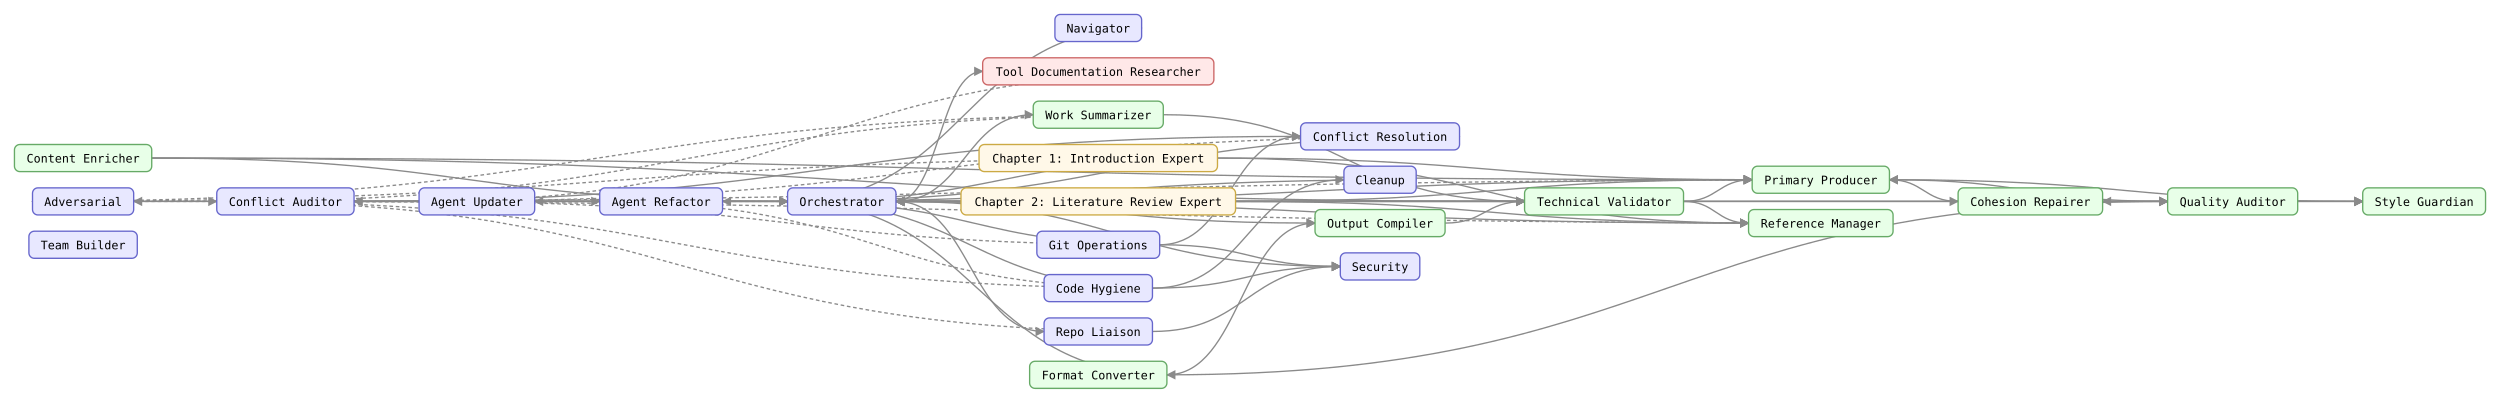
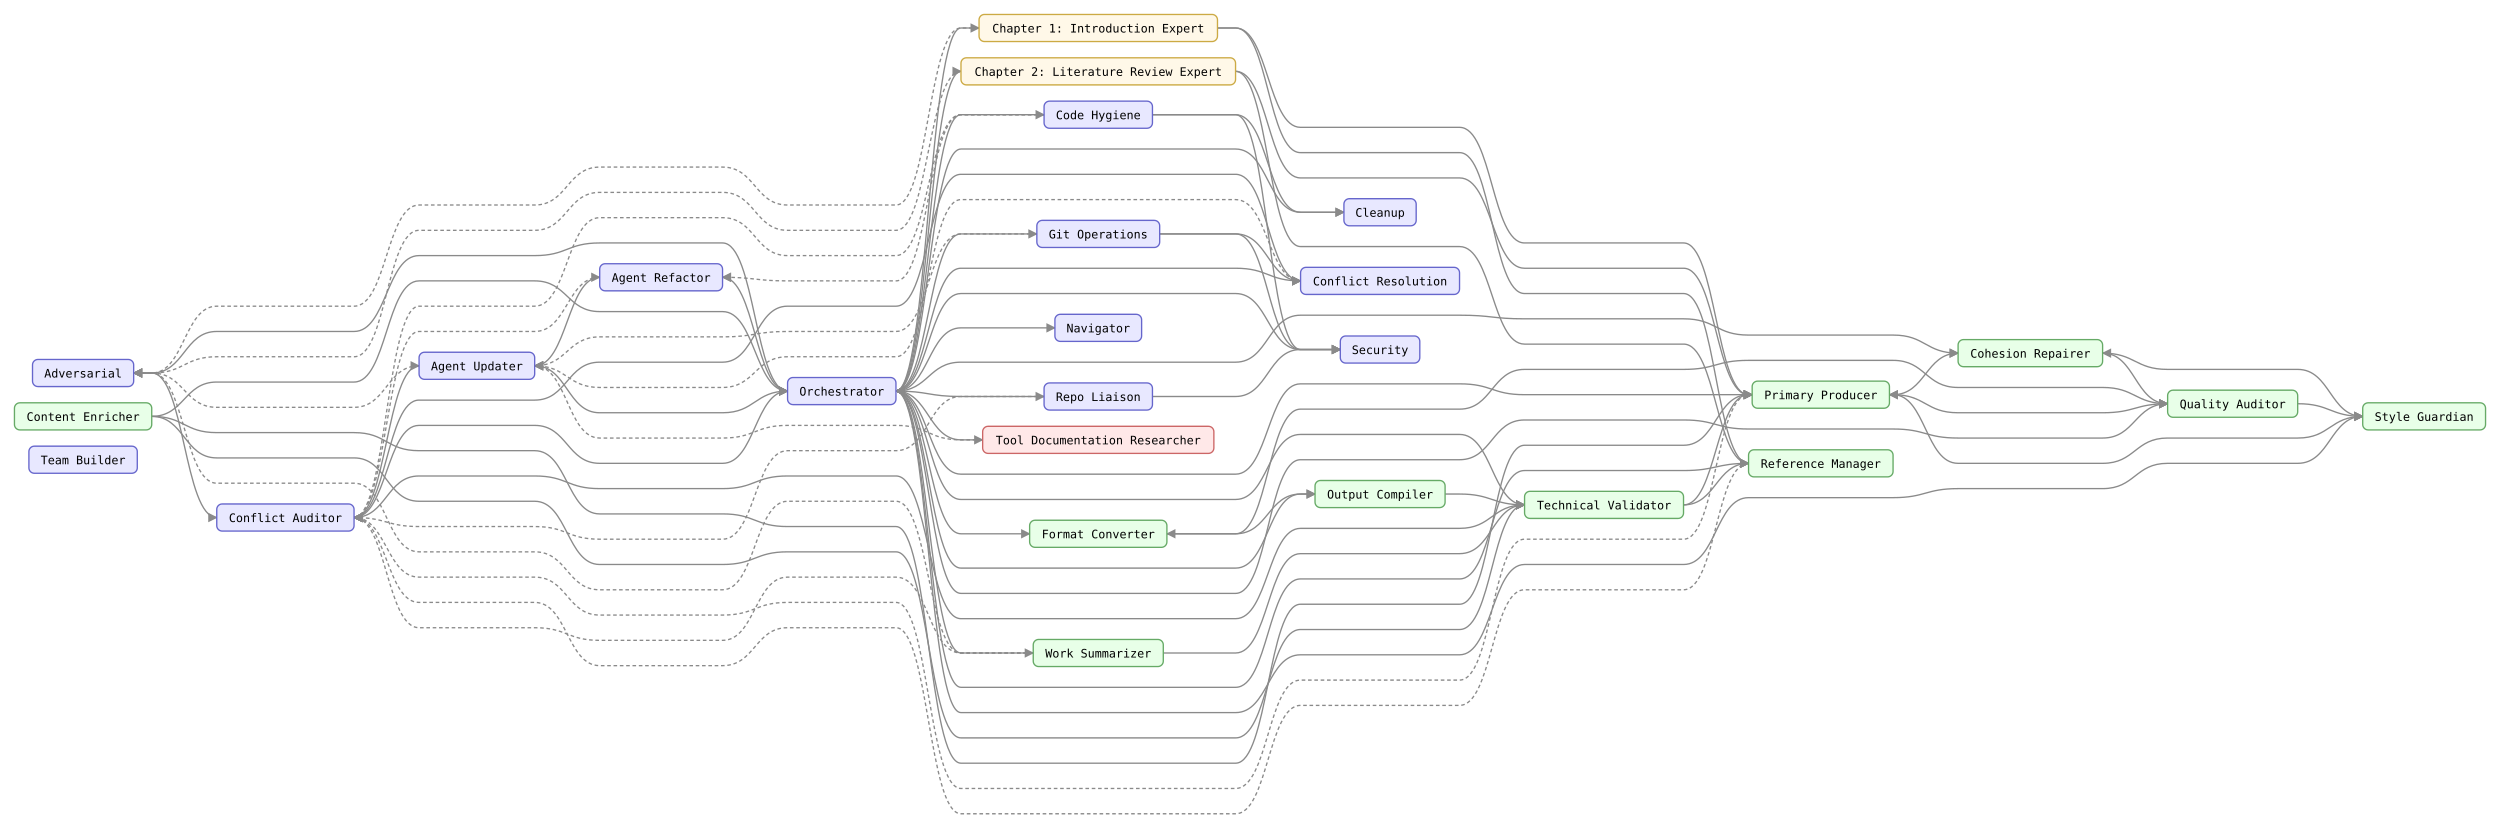
- <svg xmlns="http://www.w3.org/2000/svg" viewBox="0 0 2768 446" width="2768" height="446" font-family="monospace">
+ <svg xmlns="http://www.w3.org/2000/svg" viewBox="0 0 2768 922" width="2768" height="922" font-family="monospace">
  <defs>
    <marker id="arrow" viewBox="0 0 10 10" refX="9" refY="5" markerWidth="7" markerHeight="7" orient="auto-start-reverse">
      <polygon points="0,0 10,5 0,10" fill="#8a8a8a" />
    </marker>
  </defs>
-   <path d="M148,223 C194,223 194,223 240,223" fill="none" stroke="#8a8a8a" stroke-width="1.5" marker-end="url(#arrow)" />
-   <path d="M148,223 C510,223 510,223 872,223" fill="none" stroke="#8a8a8a" stroke-width="1.5" marker-start="url(#arrow)" marker-end="url(#arrow)" />
-   <path d="M800,223 C520,223 520,223 240,223" fill="none" stroke="#8a8a8a" stroke-width="1.5" stroke-dasharray="4,3" marker-end="url(#arrow)" />
-   <path d="M800,223 C836,223 836,223 872,223" fill="none" stroke="#8a8a8a" stroke-width="1.5" marker-start="url(#arrow)" marker-end="url(#arrow)" />
-   <path d="M592,223 C314,223 314,223 36,223" fill="none" stroke="#8a8a8a" stroke-width="1.5" stroke-dasharray="4,3" marker-end="url(#arrow)" />
-   <path d="M592,223 C628,223 628,223 664,223" fill="none" stroke="#8a8a8a" stroke-width="1.5" marker-end="url(#arrow)" />
-   <path d="M592,223 C416,223 416,223 240,223" fill="none" stroke="#8a8a8a" stroke-width="1.5" marker-start="url(#arrow)" marker-end="url(#arrow)" />
-   <path d="M592,223 C732,223 732,223 872,223" fill="none" stroke="#8a8a8a" stroke-width="1.5" marker-start="url(#arrow)" marker-end="url(#arrow)" />
-   <path d="M1348,175 C692,175 692,223 36,223" fill="none" stroke="#8a8a8a" stroke-width="1.5" stroke-dasharray="4,3" marker-end="url(#arrow)" />
-   <path d="M1348,175 C1110,175 1110,223 872,223" fill="none" stroke="#8a8a8a" stroke-width="1.5" marker-start="url(#arrow)" marker-end="url(#arrow)" />
-   <path d="M1348,175 C1644,175 1644,199 1940,199" fill="none" stroke="#8a8a8a" stroke-width="1.5" marker-end="url(#arrow)" />
-   <path d="M1348,175 C1642,175 1642,247 1936,247" fill="none" stroke="#8a8a8a" stroke-width="1.5" marker-end="url(#arrow)" />
-   <path d="M1368,223 C702,223 702,223 36,223" fill="none" stroke="#8a8a8a" stroke-width="1.5" stroke-dasharray="4,3" marker-end="url(#arrow)" />
-   <path d="M1368,223 C1120,223 1120,223 872,223" fill="none" stroke="#8a8a8a" stroke-width="1.5" marker-start="url(#arrow)" marker-end="url(#arrow)" />
-   <path d="M1368,223 C1654,223 1654,199 1940,199" fill="none" stroke="#8a8a8a" stroke-width="1.5" marker-end="url(#arrow)" />
-   <path d="M1368,223 C1652,223 1652,247 1936,247" fill="none" stroke="#8a8a8a" stroke-width="1.5" marker-end="url(#arrow)" />
-   <path d="M1568,199 C1220,199 1220,223 872,223" fill="none" stroke="#8a8a8a" stroke-width="1.5" marker-start="url(#arrow)" marker-end="url(#arrow)" />
-   <path d="M1276,319 C970,319 970,223 664,223" fill="none" stroke="#8a8a8a" stroke-width="1.5" stroke-dasharray="4,3" marker-end="url(#arrow)" />
-   <path d="M1276,319 C1382,319 1382,199 1488,199" fill="none" stroke="#8a8a8a" stroke-width="1.5" marker-end="url(#arrow)" />
-   <path d="M1276,319 C758,319 758,223 240,223" fill="none" stroke="#8a8a8a" stroke-width="1.5" stroke-dasharray="4,3" marker-end="url(#arrow)" />
-   <path d="M1276,319 C1074,319 1074,223 872,223" fill="none" stroke="#8a8a8a" stroke-width="1.5" marker-start="url(#arrow)" marker-end="url(#arrow)" />
-   <path d="M1276,319 C1380,319 1380,295 1484,295" fill="none" stroke="#8a8a8a" stroke-width="1.5" marker-end="url(#arrow)" />
-   <path d="M2328,223 C1600,223 1600,223 872,223" fill="none" stroke="#8a8a8a" stroke-width="1.5" marker-start="url(#arrow)" marker-end="url(#arrow)" />
-   <path d="M2328,223 C2364,223 2364,223 2400,223" fill="none" stroke="#8a8a8a" stroke-width="1.5" marker-start="url(#arrow)" marker-end="url(#arrow)" />
-   <path d="M2328,223 C2472,223 2472,223 2616,223" fill="none" stroke="#8a8a8a" stroke-width="1.5" marker-end="url(#arrow)" />
-   <path d="M392,223 C916,223 916,151 1440,151" fill="none" stroke="#8a8a8a" stroke-width="1.5" marker-end="url(#arrow)" />
-   <path d="M392,223 C632,223 632,223 872,223" fill="none" stroke="#8a8a8a" stroke-width="1.5" marker-start="url(#arrow)" marker-end="url(#arrow)" />
-   <path d="M392,223 C1040,223 1040,223 1688,223" fill="none" stroke="#8a8a8a" stroke-width="1.5" marker-start="url(#arrow)" marker-end="url(#arrow)" />
-   <path d="M1616,151 C1040,151 1040,223 464,223" fill="none" stroke="#8a8a8a" stroke-width="1.5" stroke-dasharray="4,3" marker-end="url(#arrow)" />
-   <path d="M1616,151 C1244,151 1244,223 872,223" fill="none" stroke="#8a8a8a" stroke-width="1.5" marker-start="url(#arrow)" marker-end="url(#arrow)" />
-   <path d="M168,175 C520,175 520,223 872,223" fill="none" stroke="#8a8a8a" stroke-width="1.5" marker-end="url(#arrow)" />
-   <path d="M168,175 C1054,175 1054,199 1940,199" fill="none" stroke="#8a8a8a" stroke-width="1.5" marker-end="url(#arrow)" />
-   <path d="M168,175 C928,175 928,223 1688,223" fill="none" stroke="#8a8a8a" stroke-width="1.5" marker-end="url(#arrow)" />
-   <path d="M1292,415 C1082,415 1082,223 872,223" fill="none" stroke="#8a8a8a" stroke-width="1.5" marker-start="url(#arrow)" marker-end="url(#arrow)" />
-   <path d="M1292,415 C1374,415 1374,247 1456,247" fill="none" stroke="#8a8a8a" stroke-width="1.5" marker-start="url(#arrow)" marker-end="url(#arrow)" />
-   <path d="M1292,415 C1846,415 1846,223 2400,223" fill="none" stroke="#8a8a8a" stroke-width="1.5" marker-end="url(#arrow)" />
-   <path d="M1284,271 C874,271 874,223 464,223" fill="none" stroke="#8a8a8a" stroke-width="1.5" stroke-dasharray="4,3" marker-end="url(#arrow)" />
-   <path d="M1284,271 C1362,271 1362,151 1440,151" fill="none" stroke="#8a8a8a" stroke-width="1.5" marker-end="url(#arrow)" />
-   <path d="M1284,271 C1078,271 1078,223 872,223" fill="none" stroke="#8a8a8a" stroke-width="1.5" marker-start="url(#arrow)" marker-end="url(#arrow)" />
-   <path d="M1284,271 C1384,271 1384,295 1484,295" fill="none" stroke="#8a8a8a" stroke-width="1.5" marker-end="url(#arrow)" />
-   <path d="M1264,31 C1068,31 1068,223 872,223" fill="none" stroke="#8a8a8a" stroke-width="1.5" marker-start="url(#arrow)" marker-end="url(#arrow)" />
-   <path d="M992,223 C1224,223 1224,247 1456,247" fill="none" stroke="#8a8a8a" stroke-width="1.5" marker-start="url(#arrow)" marker-end="url(#arrow)" />
-   <path d="M992,223 C1466,223 1466,199 1940,199" fill="none" stroke="#8a8a8a" stroke-width="1.5" marker-start="url(#arrow)" marker-end="url(#arrow)" />
-   <path d="M992,223 C1696,223 1696,223 2400,223" fill="none" stroke="#8a8a8a" stroke-width="1.5" marker-start="url(#arrow)" marker-end="url(#arrow)" />
-   <path d="M992,223 C1464,223 1464,247 1936,247" fill="none" stroke="#8a8a8a" stroke-width="1.5" marker-start="url(#arrow)" marker-end="url(#arrow)" />
-   <path d="M992,223 C1074,223 1074,367 1156,367" fill="none" stroke="#8a8a8a" stroke-width="1.5" marker-start="url(#arrow)" marker-end="url(#arrow)" />
-   <path d="M992,223 C1238,223 1238,295 1484,295" fill="none" stroke="#8a8a8a" stroke-width="1.5" marker-start="url(#arrow)" marker-end="url(#arrow)" />
-   <path d="M992,223 C1804,223 1804,223 2616,223" fill="none" stroke="#8a8a8a" stroke-width="1.5" marker-start="url(#arrow)" marker-end="url(#arrow)" />
-   <path d="M992,223 C1340,223 1340,223 1688,223" fill="none" stroke="#8a8a8a" stroke-width="1.5" marker-start="url(#arrow)" marker-end="url(#arrow)" />
-   <path d="M992,223 C1040,223 1040,79 1088,79" fill="none" stroke="#8a8a8a" stroke-width="1.5" marker-start="url(#arrow)" marker-end="url(#arrow)" />
-   <path d="M992,223 C1068,223 1068,127 1144,127" fill="none" stroke="#8a8a8a" stroke-width="1.5" marker-start="url(#arrow)" marker-end="url(#arrow)" />
-   <path d="M1600,247 C1644,247 1644,223 1688,223" fill="none" stroke="#8a8a8a" stroke-width="1.5" marker-end="url(#arrow)" />
-   <path d="M2092,199 C2130,199 2130,223 2168,223" fill="none" stroke="#8a8a8a" stroke-width="1.5" marker-end="url(#arrow)" />
-   <path d="M2092,199 C1166,199 1166,223 240,223" fill="none" stroke="#8a8a8a" stroke-width="1.5" stroke-dasharray="4,3" marker-end="url(#arrow)" />
-   <path d="M2092,199 C2246,199 2246,223 2400,223" fill="none" stroke="#8a8a8a" stroke-width="1.5" marker-start="url(#arrow)" marker-end="url(#arrow)" />
-   <path d="M2092,199 C2354,199 2354,223 2616,223" fill="none" stroke="#8a8a8a" stroke-width="1.5" marker-start="url(#arrow)" marker-end="url(#arrow)" />
-   <path d="M2544,223 C2580,223 2580,223 2616,223" fill="none" stroke="#8a8a8a" stroke-width="1.5" marker-end="url(#arrow)" />
-   <path d="M2096,247 C1168,247 1168,223 240,223" fill="none" stroke="#8a8a8a" stroke-width="1.5" stroke-dasharray="4,3" marker-end="url(#arrow)" />
-   <path d="M1276,367 C758,367 758,223 240,223" fill="none" stroke="#8a8a8a" stroke-width="1.5" stroke-dasharray="4,3" marker-end="url(#arrow)" />
-   <path d="M1276,367 C1380,367 1380,295 1484,295" fill="none" stroke="#8a8a8a" stroke-width="1.5" marker-end="url(#arrow)" />
-   <path d="M1864,223 C1902,223 1902,199 1940,199" fill="none" stroke="#8a8a8a" stroke-width="1.5" marker-end="url(#arrow)" />
-   <path d="M1864,223 C1900,223 1900,247 1936,247" fill="none" stroke="#8a8a8a" stroke-width="1.5" marker-end="url(#arrow)" />
-   <path d="M1344,79 C904,79 904,223 464,223" fill="none" stroke="#8a8a8a" stroke-width="1.5" stroke-dasharray="4,3" marker-end="url(#arrow)" />
-   <path d="M1288,127 C662,127 662,223 36,223" fill="none" stroke="#8a8a8a" stroke-width="1.5" stroke-dasharray="4,3" marker-end="url(#arrow)" />
-   <path d="M1288,127 C764,127 764,223 240,223" fill="none" stroke="#8a8a8a" stroke-width="1.5" stroke-dasharray="4,3" marker-end="url(#arrow)" />
-   <path d="M1288,127 C1488,127 1488,223 1688,223" fill="none" stroke="#8a8a8a" stroke-width="1.5" marker-end="url(#arrow)" />
-   <rect x="36" y="208" width="112" height="30" rx="6" fill="#e8e8ff" stroke="#6666cc" stroke-width="1.5" />
-   <text x="92" y="228" font-size="13" text-anchor="middle" fill="#000000">Adversarial</text>
-   <rect x="664" y="208" width="136" height="30" rx="6" fill="#e8e8ff" stroke="#6666cc" stroke-width="1.5" />
-   <text x="732" y="228" font-size="13" text-anchor="middle" fill="#000000">Agent Refactor</text>
-   <rect x="464" y="208" width="128" height="30" rx="6" fill="#e8e8ff" stroke="#6666cc" stroke-width="1.5" />
-   <text x="528" y="228" font-size="13" text-anchor="middle" fill="#000000">Agent Updater</text>
-   <rect x="1084" y="160" width="264" height="30" rx="6" fill="#fff8e8" stroke="#ccaa44" stroke-width="1.5" />
-   <text x="1216" y="180" font-size="13" text-anchor="middle" fill="#000000">Chapter 1: Introduction Expert</text>
-   <rect x="1064" y="208" width="304" height="30" rx="6" fill="#fff8e8" stroke="#ccaa44" stroke-width="1.5" />
-   <text x="1216" y="228" font-size="13" text-anchor="middle" fill="#000000">Chapter 2: Literature Review Expert</text>
-   <rect x="1488" y="184" width="80" height="30" rx="6" fill="#e8e8ff" stroke="#6666cc" stroke-width="1.5" />
-   <text x="1528" y="204" font-size="13" text-anchor="middle" fill="#000000">Cleanup</text>
-   <rect x="1156" y="304" width="120" height="30" rx="6" fill="#e8e8ff" stroke="#6666cc" stroke-width="1.5" />
-   <text x="1216" y="324" font-size="13" text-anchor="middle" fill="#000000">Code Hygiene</text>
-   <rect x="2168" y="208" width="160" height="30" rx="6" fill="#e8ffe8" stroke="#66aa66" stroke-width="1.5" />
-   <text x="2248" y="228" font-size="13" text-anchor="middle" fill="#000000">Cohesion Repairer</text>
-   <rect x="240" y="208" width="152" height="30" rx="6" fill="#e8e8ff" stroke="#6666cc" stroke-width="1.5" />
-   <text x="316" y="228" font-size="13" text-anchor="middle" fill="#000000">Conflict Auditor</text>
-   <rect x="1440" y="136" width="176" height="30" rx="6" fill="#e8e8ff" stroke="#6666cc" stroke-width="1.5" />
-   <text x="1528" y="156" font-size="13" text-anchor="middle" fill="#000000">Conflict Resolution</text>
-   <rect x="16" y="160" width="152" height="30" rx="6" fill="#e8ffe8" stroke="#66aa66" stroke-width="1.5" />
-   <text x="92" y="180" font-size="13" text-anchor="middle" fill="#000000">Content Enricher</text>
-   <rect x="1140" y="400" width="152" height="30" rx="6" fill="#e8ffe8" stroke="#66aa66" stroke-width="1.5" />
-   <text x="1216" y="420" font-size="13" text-anchor="middle" fill="#000000">Format Converter</text>
-   <rect x="1148" y="256" width="136" height="30" rx="6" fill="#e8e8ff" stroke="#6666cc" stroke-width="1.5" />
-   <text x="1216" y="276" font-size="13" text-anchor="middle" fill="#000000">Git Operations</text>
-   <rect x="1168" y="16" width="96" height="30" rx="6" fill="#e8e8ff" stroke="#6666cc" stroke-width="1.5" />
-   <text x="1216" y="36" font-size="13" text-anchor="middle" fill="#000000">Navigator</text>
-   <rect x="872" y="208" width="120" height="30" rx="6" fill="#e8e8ff" stroke="#6666cc" stroke-width="1.5" />
-   <text x="932" y="228" font-size="13" text-anchor="middle" fill="#000000">Orchestrator</text>
-   <rect x="1456" y="232" width="144" height="30" rx="6" fill="#e8ffe8" stroke="#66aa66" stroke-width="1.5" />
-   <text x="1528" y="252" font-size="13" text-anchor="middle" fill="#000000">Output Compiler</text>
-   <rect x="1940" y="184" width="152" height="30" rx="6" fill="#e8ffe8" stroke="#66aa66" stroke-width="1.5" />
-   <text x="2016" y="204" font-size="13" text-anchor="middle" fill="#000000">Primary Producer</text>
-   <rect x="2400" y="208" width="144" height="30" rx="6" fill="#e8ffe8" stroke="#66aa66" stroke-width="1.5" />
-   <text x="2472" y="228" font-size="13" text-anchor="middle" fill="#000000">Quality Auditor</text>
-   <rect x="1936" y="232" width="160" height="30" rx="6" fill="#e8ffe8" stroke="#66aa66" stroke-width="1.5" />
-   <text x="2016" y="252" font-size="13" text-anchor="middle" fill="#000000">Reference Manager</text>
-   <rect x="1156" y="352" width="120" height="30" rx="6" fill="#e8e8ff" stroke="#6666cc" stroke-width="1.5" />
-   <text x="1216" y="372" font-size="13" text-anchor="middle" fill="#000000">Repo Liaison</text>
-   <rect x="1484" y="280" width="88" height="30" rx="6" fill="#e8e8ff" stroke="#6666cc" stroke-width="1.5" />
-   <text x="1528" y="300" font-size="13" text-anchor="middle" fill="#000000">Security</text>
-   <rect x="2616" y="208" width="136" height="30" rx="6" fill="#e8ffe8" stroke="#66aa66" stroke-width="1.5" />
-   <text x="2684" y="228" font-size="13" text-anchor="middle" fill="#000000">Style Guardian</text>
-   <rect x="32" y="256" width="120" height="30" rx="6" fill="#e8e8ff" stroke="#6666cc" stroke-width="1.5" />
-   <text x="92" y="276" font-size="13" text-anchor="middle" fill="#000000">Team Builder</text>
-   <rect x="1688" y="208" width="176" height="30" rx="6" fill="#e8ffe8" stroke="#66aa66" stroke-width="1.5" />
-   <text x="1776" y="228" font-size="13" text-anchor="middle" fill="#000000">Technical Validator</text>
-   <rect x="1088" y="64" width="256" height="30" rx="6" fill="#ffe8e8" stroke="#cc6666" stroke-width="1.5" />
-   <text x="1216" y="84" font-size="13" text-anchor="middle" fill="#000000">Tool Documentation Researcher</text>
-   <rect x="1144" y="112" width="144" height="30" rx="6" fill="#e8ffe8" stroke="#66aa66" stroke-width="1.5" />
-   <text x="1216" y="132" font-size="13" text-anchor="middle" fill="#000000">Work Summarizer</text>
+   <path d="M148,413 L168,413 C204,413 204,573 240,573" fill="none" stroke="#8a8a8a" stroke-width="1.5" marker-end="url(#arrow)" />
+   <path d="M148,413 L168,413 C204,413 204,367 240,367 L392,367 C428,367 428,283 464,283 L592,283 C628,283 628,269 664,269 L800,269 C836,269 836,433 872,433" fill="none" stroke="#8a8a8a" stroke-width="1.5" marker-start="url(#arrow)" marker-end="url(#arrow)" />
+   <path d="M664,307 C628,307 628,367 592,367 L464,367 C428,367 428,573 392,573" fill="none" stroke="#8a8a8a" stroke-width="1.5" stroke-dasharray="4,3" marker-end="url(#arrow)" />
+   <path d="M800,307 C836,307 836,433 872,433" fill="none" stroke="#8a8a8a" stroke-width="1.5" marker-start="url(#arrow)" marker-end="url(#arrow)" />
+   <path d="M464,405 C428,405 428,451 392,451 L240,451 C204,451 204,413 168,413 L148,413" fill="none" stroke="#8a8a8a" stroke-width="1.5" stroke-dasharray="4,3" marker-end="url(#arrow)" />
+   <path d="M592,405 C628,405 628,307 664,307" fill="none" stroke="#8a8a8a" stroke-width="1.5" marker-end="url(#arrow)" />
+   <path d="M464,405 C428,405 428,573 392,573" fill="none" stroke="#8a8a8a" stroke-width="1.5" marker-start="url(#arrow)" marker-end="url(#arrow)" />
+   <path d="M592,405 C628,405 628,457 664,457 L800,457 C836,457 836,433 872,433" fill="none" stroke="#8a8a8a" stroke-width="1.5" marker-start="url(#arrow)" marker-end="url(#arrow)" />
+   <path d="M1084,31 L1064,31 C1028,31 1028,227 992,227 L872,227 C836,227 836,185 800,185 L664,185 C628,185 628,227 592,227 L464,227 C428,227 428,339 392,339 L240,339 C204,339 204,413 168,413 L148,413" fill="none" stroke="#8a8a8a" stroke-width="1.5" stroke-dasharray="4,3" marker-end="url(#arrow)" />
+   <path d="M1084,31 L1064,31 C1028,31 1028,433 992,433" fill="none" stroke="#8a8a8a" stroke-width="1.5" marker-start="url(#arrow)" marker-end="url(#arrow)" />
+   <path d="M1348,31 L1368,31 C1404,31 1404,141 1440,141 L1616,141 C1652,141 1652,269 1688,269 L1864,269 C1900,269 1900,437 1936,437 L1940,437" fill="none" stroke="#8a8a8a" stroke-width="1.5" marker-end="url(#arrow)" />
+   <path d="M1348,31 L1368,31 C1404,31 1404,169 1440,169 L1616,169 C1652,169 1652,325 1688,325 L1864,325 C1900,325 1900,513 1936,513" fill="none" stroke="#8a8a8a" stroke-width="1.5" marker-end="url(#arrow)" />
+   <path d="M1064,79 C1028,79 1028,255 992,255 L872,255 C836,255 836,213 800,213 L664,213 C628,213 628,255 592,255 L464,255 C428,255 428,395 392,395 L240,395 C204,395 204,413 168,413 L148,413" fill="none" stroke="#8a8a8a" stroke-width="1.5" stroke-dasharray="4,3" marker-end="url(#arrow)" />
+   <path d="M1064,79 C1028,79 1028,433 992,433" fill="none" stroke="#8a8a8a" stroke-width="1.5" marker-start="url(#arrow)" marker-end="url(#arrow)" />
+   <path d="M1368,79 C1404,79 1404,197 1440,197 L1616,197 C1652,197 1652,297 1688,297 L1864,297 C1900,297 1900,437 1936,437 L1940,437" fill="none" stroke="#8a8a8a" stroke-width="1.5" marker-end="url(#arrow)" />
+   <path d="M1368,79 C1404,79 1404,273 1440,273 L1616,273 C1652,273 1652,381 1688,381 L1864,381 C1900,381 1900,513 1936,513" fill="none" stroke="#8a8a8a" stroke-width="1.5" marker-end="url(#arrow)" />
+   <path d="M1488,235 L1440,235 C1404,235 1404,165 1368,165 L1064,165 C1028,165 1028,433 992,433" fill="none" stroke="#8a8a8a" stroke-width="1.5" marker-start="url(#arrow)" marker-end="url(#arrow)" />
+   <path d="M1156,127 L1064,127 C1028,127 1028,311 992,311 L872,311 C836,311 836,307 800,307" fill="none" stroke="#8a8a8a" stroke-width="1.5" stroke-dasharray="4,3" marker-end="url(#arrow)" />
+   <path d="M1276,127 L1368,127 C1404,127 1404,235 1440,235 L1488,235" fill="none" stroke="#8a8a8a" stroke-width="1.5" marker-end="url(#arrow)" />
+   <path d="M1156,127 L1064,127 C1028,127 1028,283 992,283 L872,283 C836,283 836,241 800,241 L664,241 C628,241 628,339 592,339 L464,339 C428,339 428,573 392,573" fill="none" stroke="#8a8a8a" stroke-width="1.5" stroke-dasharray="4,3" marker-end="url(#arrow)" />
+   <path d="M1156,127 L1064,127 C1028,127 1028,433 992,433" fill="none" stroke="#8a8a8a" stroke-width="1.5" marker-start="url(#arrow)" marker-end="url(#arrow)" />
+   <path d="M1276,127 L1368,127 C1404,127 1404,387 1440,387 L1484,387" fill="none" stroke="#8a8a8a" stroke-width="1.5" marker-end="url(#arrow)" />
+   <path d="M2168,391 C2132,391 2132,371 2096,371 L1936,371 C1900,371 1900,353 1864,353 L1688,353 C1652,353 1652,349 1616,349 L1440,349 C1404,349 1404,401 1368,401 L1064,401 C1028,401 1028,433 992,433" fill="none" stroke="#8a8a8a" stroke-width="1.5" marker-start="url(#arrow)" marker-end="url(#arrow)" />
+   <path d="M2328,391 C2364,391 2364,447 2400,447" fill="none" stroke="#8a8a8a" stroke-width="1.5" marker-start="url(#arrow)" marker-end="url(#arrow)" />
+   <path d="M2328,391 C2364,391 2364,409 2400,409 L2544,409 C2580,409 2580,461 2616,461" fill="none" stroke="#8a8a8a" stroke-width="1.5" marker-end="url(#arrow)" />
+   <path d="M392,573 C428,573 428,443 464,443 L592,443 C628,443 628,401 664,401 L800,401 C836,401 836,339 872,339 L992,339 C1028,339 1028,193 1064,193 L1368,193 C1404,193 1404,311 1440,311" fill="none" stroke="#8a8a8a" stroke-width="1.5" marker-end="url(#arrow)" />
+   <path d="M392,573 C428,573 428,471 464,471 L592,471 C628,471 628,513 664,513 L800,513 C836,513 836,433 872,433" fill="none" stroke="#8a8a8a" stroke-width="1.5" marker-start="url(#arrow)" marker-end="url(#arrow)" />
+   <path d="M392,573 C428,573 428,527 464,527 L592,527 C628,527 628,541 664,541 L800,541 C836,541 836,527 872,527 L992,527 C1028,527 1028,685 1064,685 L1368,685 C1404,685 1404,585 1440,585 L1616,585 C1652,585 1652,559 1688,559" fill="none" stroke="#8a8a8a" stroke-width="1.5" marker-start="url(#arrow)" marker-end="url(#arrow)" />
+   <path d="M1440,311 C1404,311 1404,221 1368,221 L1064,221 C1028,221 1028,395 992,395 L872,395 C836,395 836,429 800,429 L664,429 C628,429 628,405 592,405" fill="none" stroke="#8a8a8a" stroke-width="1.5" stroke-dasharray="4,3" marker-end="url(#arrow)" />
+   <path d="M1440,311 C1404,311 1404,297 1368,297 L1064,297 C1028,297 1028,433 992,433" fill="none" stroke="#8a8a8a" stroke-width="1.5" marker-start="url(#arrow)" marker-end="url(#arrow)" />
+   <path d="M168,461 C204,461 204,423 240,423 L392,423 C428,423 428,311 464,311 L592,311 C628,311 628,345 664,345 L800,345 C836,345 836,433 872,433" fill="none" stroke="#8a8a8a" stroke-width="1.5" marker-end="url(#arrow)" />
+   <path d="M168,461 C204,461 204,479 240,479 L392,479 C428,479 428,499 464,499 L592,499 C628,499 628,569 664,569 L800,569 C836,569 836,583 872,583 L992,583 C1028,583 1028,845 1064,845 L1368,845 C1404,845 1404,669 1440,669 L1616,669 C1652,669 1652,493 1688,493 L1864,493 C1900,493 1900,437 1936,437 L1940,437" fill="none" stroke="#8a8a8a" stroke-width="1.5" marker-end="url(#arrow)" />
+   <path d="M168,461 C204,461 204,507 240,507 L392,507 C428,507 428,555 464,555 L592,555 C628,555 628,625 664,625 L800,625 C836,625 836,611 872,611 L992,611 C1028,611 1028,817 1064,817 L1368,817 C1404,817 1404,697 1440,697 L1616,697 C1652,697 1652,559 1688,559" fill="none" stroke="#8a8a8a" stroke-width="1.5" marker-end="url(#arrow)" />
+   <path d="M1140,591 L1064,591 C1028,591 1028,433 992,433" fill="none" stroke="#8a8a8a" stroke-width="1.5" marker-start="url(#arrow)" marker-end="url(#arrow)" />
+   <path d="M1292,591 L1368,591 C1404,591 1404,547 1440,547 L1456,547" fill="none" stroke="#8a8a8a" stroke-width="1.5" marker-start="url(#arrow)" marker-end="url(#arrow)" />
+   <path d="M1292,591 L1368,591 C1404,591 1404,453 1440,453 L1616,453 C1652,453 1652,409 1688,409 L1864,409 C1900,409 1900,399 1936,399 L2096,399 C2132,399 2132,429 2168,429 L2328,429 C2364,429 2364,447 2400,447" fill="none" stroke="#8a8a8a" stroke-width="1.5" marker-end="url(#arrow)" />
+   <path d="M1148,259 L1064,259 C1028,259 1028,367 992,367 L872,367 C836,367 836,373 800,373 L664,373 C628,373 628,405 592,405" fill="none" stroke="#8a8a8a" stroke-width="1.5" stroke-dasharray="4,3" marker-end="url(#arrow)" />
+   <path d="M1284,259 L1368,259 C1404,259 1404,311 1440,311" fill="none" stroke="#8a8a8a" stroke-width="1.5" marker-end="url(#arrow)" />
+   <path d="M1148,259 L1064,259 C1028,259 1028,433 992,433" fill="none" stroke="#8a8a8a" stroke-width="1.5" marker-start="url(#arrow)" marker-end="url(#arrow)" />
+   <path d="M1284,259 L1368,259 C1404,259 1404,387 1440,387 L1484,387" fill="none" stroke="#8a8a8a" stroke-width="1.5" marker-end="url(#arrow)" />
+   <path d="M1168,363 L1064,363 C1028,363 1028,433 992,433" fill="none" stroke="#8a8a8a" stroke-width="1.5" marker-start="url(#arrow)" marker-end="url(#arrow)" />
+   <path d="M992,433 C1028,433 1028,629 1064,629 L1368,629 C1404,629 1404,547 1440,547 L1456,547" fill="none" stroke="#8a8a8a" stroke-width="1.5" marker-start="url(#arrow)" marker-end="url(#arrow)" />
+   <path d="M992,433 C1028,433 1028,525 1064,525 L1368,525 C1404,525 1404,425 1440,425 L1616,425 C1652,425 1652,437 1688,437 L1864,437 L1936,437 L1940,437" fill="none" stroke="#8a8a8a" stroke-width="1.5" marker-start="url(#arrow)" marker-end="url(#arrow)" />
+   <path d="M992,433 C1028,433 1028,657 1064,657 L1368,657 C1404,657 1404,509 1440,509 L1616,509 C1652,509 1652,465 1688,465 L1864,465 C1900,465 1900,475 1936,475 L2096,475 C2132,475 2132,485 2168,485 L2328,485 C2364,485 2364,447 2400,447" fill="none" stroke="#8a8a8a" stroke-width="1.5" marker-start="url(#arrow)" marker-end="url(#arrow)" />
+   <path d="M992,433 C1028,433 1028,761 1064,761 L1368,761 C1404,761 1404,641 1440,641 L1616,641 C1652,641 1652,521 1688,521 L1864,521 C1900,521 1900,513 1936,513" fill="none" stroke="#8a8a8a" stroke-width="1.5" marker-start="url(#arrow)" marker-end="url(#arrow)" />
+   <path d="M992,433 C1028,433 1028,439 1064,439 L1156,439" fill="none" stroke="#8a8a8a" stroke-width="1.5" marker-start="url(#arrow)" marker-end="url(#arrow)" />
+   <path d="M992,433 C1028,433 1028,325 1064,325 L1368,325 C1404,325 1404,387 1440,387 L1484,387" fill="none" stroke="#8a8a8a" stroke-width="1.5" marker-start="url(#arrow)" marker-end="url(#arrow)" />
+   <path d="M992,433 C1028,433 1028,789 1064,789 L1368,789 C1404,789 1404,725 1440,725 L1616,725 C1652,725 1652,625 1688,625 L1864,625 C1900,625 1900,551 1936,551 L2096,551 C2132,551 2132,541 2168,541 L2328,541 C2364,541 2364,513 2400,513 L2544,513 C2580,513 2580,461 2616,461" fill="none" stroke="#8a8a8a" stroke-width="1.5" marker-start="url(#arrow)" marker-end="url(#arrow)" />
+   <path d="M992,433 C1028,433 1028,553 1064,553 L1368,553 C1404,553 1404,481 1440,481 L1616,481 C1652,481 1652,559 1688,559" fill="none" stroke="#8a8a8a" stroke-width="1.5" marker-start="url(#arrow)" marker-end="url(#arrow)" />
+   <path d="M992,433 C1028,433 1028,487 1064,487 L1088,487" fill="none" stroke="#8a8a8a" stroke-width="1.5" marker-start="url(#arrow)" marker-end="url(#arrow)" />
+   <path d="M992,433 C1028,433 1028,723 1064,723 L1144,723" fill="none" stroke="#8a8a8a" stroke-width="1.5" marker-start="url(#arrow)" marker-end="url(#arrow)" />
+   <path d="M1600,547 L1616,547 C1652,547 1652,559 1688,559" fill="none" stroke="#8a8a8a" stroke-width="1.5" marker-end="url(#arrow)" />
+   <path d="M2092,437 L2096,437 C2132,437 2132,391 2168,391" fill="none" stroke="#8a8a8a" stroke-width="1.5" marker-end="url(#arrow)" />
+   <path d="M1940,437 L1936,437 C1900,437 1900,597 1864,597 L1688,597 C1652,597 1652,753 1616,753 L1440,753 C1404,753 1404,873 1368,873 L1064,873 C1028,873 1028,667 992,667 L872,667 C836,667 836,681 800,681 L664,681 C628,681 628,639 592,639 L464,639 C428,639 428,573 392,573" fill="none" stroke="#8a8a8a" stroke-width="1.5" stroke-dasharray="4,3" marker-end="url(#arrow)" />
+   <path d="M2092,437 L2096,437 C2132,437 2132,457 2168,457 L2328,457 C2364,457 2364,447 2400,447" fill="none" stroke="#8a8a8a" stroke-width="1.5" marker-start="url(#arrow)" marker-end="url(#arrow)" />
+   <path d="M2092,437 L2096,437 C2132,437 2132,513 2168,513 L2328,513 C2364,513 2364,485 2400,485 L2544,485 C2580,485 2580,461 2616,461" fill="none" stroke="#8a8a8a" stroke-width="1.5" marker-start="url(#arrow)" marker-end="url(#arrow)" />
+   <path d="M2544,447 C2580,447 2580,461 2616,461" fill="none" stroke="#8a8a8a" stroke-width="1.5" marker-end="url(#arrow)" />
+   <path d="M1936,513 C1900,513 1900,653 1864,653 L1688,653 C1652,653 1652,781 1616,781 L1440,781 C1404,781 1404,901 1368,901 L1064,901 C1028,901 1028,695 992,695 L872,695 C836,695 836,737 800,737 L664,737 C628,737 628,667 592,667 L464,667 C428,667 428,573 392,573" fill="none" stroke="#8a8a8a" stroke-width="1.5" stroke-dasharray="4,3" marker-end="url(#arrow)" />
+   <path d="M1156,439 L1064,439 C1028,439 1028,499 992,499 L872,499 C836,499 836,597 800,597 L664,597 C628,597 628,583 592,583 L464,583 C428,583 428,573 392,573" fill="none" stroke="#8a8a8a" stroke-width="1.5" stroke-dasharray="4,3" marker-end="url(#arrow)" />
+   <path d="M1276,439 L1368,439 C1404,439 1404,387 1440,387 L1484,387" fill="none" stroke="#8a8a8a" stroke-width="1.5" marker-end="url(#arrow)" />
+   <path d="M1864,559 C1900,559 1900,437 1936,437 L1940,437" fill="none" stroke="#8a8a8a" stroke-width="1.5" marker-end="url(#arrow)" />
+   <path d="M1864,559 C1900,559 1900,513 1936,513" fill="none" stroke="#8a8a8a" stroke-width="1.5" marker-end="url(#arrow)" />
+   <path d="M1088,487 L1064,487 C1028,487 1028,471 992,471 L872,471 C836,471 836,485 800,485 L664,485 C628,485 628,405 592,405" fill="none" stroke="#8a8a8a" stroke-width="1.5" stroke-dasharray="4,3" marker-end="url(#arrow)" />
+   <path d="M1144,723 L1064,723 C1028,723 1028,555 992,555 L872,555 C836,555 836,653 800,653 L664,653 C628,653 628,611 592,611 L464,611 C428,611 428,535 392,535 L240,535 C204,535 204,413 168,413 L148,413" fill="none" stroke="#8a8a8a" stroke-width="1.5" stroke-dasharray="4,3" marker-end="url(#arrow)" />
+   <path d="M1144,723 L1064,723 C1028,723 1028,639 992,639 L872,639 C836,639 836,709 800,709 L664,709 C628,709 628,695 592,695 L464,695 C428,695 428,573 392,573" fill="none" stroke="#8a8a8a" stroke-width="1.5" stroke-dasharray="4,3" marker-end="url(#arrow)" />
+   <path d="M1288,723 L1368,723 C1404,723 1404,613 1440,613 L1616,613 C1652,613 1652,559 1688,559" fill="none" stroke="#8a8a8a" stroke-width="1.5" marker-end="url(#arrow)" />
+   <rect x="36" y="398" width="112" height="30" rx="6" fill="#e8e8ff" stroke="#6666cc" stroke-width="1.5" />
+   <text x="92" y="418" font-size="13" text-anchor="middle" fill="#000000">Adversarial</text>
+   <rect x="664" y="292" width="136" height="30" rx="6" fill="#e8e8ff" stroke="#6666cc" stroke-width="1.5" />
+   <text x="732" y="312" font-size="13" text-anchor="middle" fill="#000000">Agent Refactor</text>
+   <rect x="464" y="390" width="128" height="30" rx="6" fill="#e8e8ff" stroke="#6666cc" stroke-width="1.5" />
+   <text x="528" y="410" font-size="13" text-anchor="middle" fill="#000000">Agent Updater</text>
+   <rect x="1084" y="16" width="264" height="30" rx="6" fill="#fff8e8" stroke="#ccaa44" stroke-width="1.5" />
+   <text x="1216" y="36" font-size="13" text-anchor="middle" fill="#000000">Chapter 1: Introduction Expert</text>
+   <rect x="1064" y="64" width="304" height="30" rx="6" fill="#fff8e8" stroke="#ccaa44" stroke-width="1.5" />
+   <text x="1216" y="84" font-size="13" text-anchor="middle" fill="#000000">Chapter 2: Literature Review Expert</text>
+   <rect x="1488" y="220" width="80" height="30" rx="6" fill="#e8e8ff" stroke="#6666cc" stroke-width="1.5" />
+   <text x="1528" y="240" font-size="13" text-anchor="middle" fill="#000000">Cleanup</text>
+   <rect x="1156" y="112" width="120" height="30" rx="6" fill="#e8e8ff" stroke="#6666cc" stroke-width="1.5" />
+   <text x="1216" y="132" font-size="13" text-anchor="middle" fill="#000000">Code Hygiene</text>
+   <rect x="2168" y="376" width="160" height="30" rx="6" fill="#e8ffe8" stroke="#66aa66" stroke-width="1.5" />
+   <text x="2248" y="396" font-size="13" text-anchor="middle" fill="#000000">Cohesion Repairer</text>
+   <rect x="240" y="558" width="152" height="30" rx="6" fill="#e8e8ff" stroke="#6666cc" stroke-width="1.5" />
+   <text x="316" y="578" font-size="13" text-anchor="middle" fill="#000000">Conflict Auditor</text>
+   <rect x="1440" y="296" width="176" height="30" rx="6" fill="#e8e8ff" stroke="#6666cc" stroke-width="1.5" />
+   <text x="1528" y="316" font-size="13" text-anchor="middle" fill="#000000">Conflict Resolution</text>
+   <rect x="16" y="446" width="152" height="30" rx="6" fill="#e8ffe8" stroke="#66aa66" stroke-width="1.5" />
+   <text x="92" y="466" font-size="13" text-anchor="middle" fill="#000000">Content Enricher</text>
+   <rect x="1140" y="576" width="152" height="30" rx="6" fill="#e8ffe8" stroke="#66aa66" stroke-width="1.5" />
+   <text x="1216" y="596" font-size="13" text-anchor="middle" fill="#000000">Format Converter</text>
+   <rect x="1148" y="244" width="136" height="30" rx="6" fill="#e8e8ff" stroke="#6666cc" stroke-width="1.5" />
+   <text x="1216" y="264" font-size="13" text-anchor="middle" fill="#000000">Git Operations</text>
+   <rect x="1168" y="348" width="96" height="30" rx="6" fill="#e8e8ff" stroke="#6666cc" stroke-width="1.5" />
+   <text x="1216" y="368" font-size="13" text-anchor="middle" fill="#000000">Navigator</text>
+   <rect x="872" y="418" width="120" height="30" rx="6" fill="#e8e8ff" stroke="#6666cc" stroke-width="1.5" />
+   <text x="932" y="438" font-size="13" text-anchor="middle" fill="#000000">Orchestrator</text>
+   <rect x="1456" y="532" width="144" height="30" rx="6" fill="#e8ffe8" stroke="#66aa66" stroke-width="1.5" />
+   <text x="1528" y="552" font-size="13" text-anchor="middle" fill="#000000">Output Compiler</text>
+   <rect x="1940" y="422" width="152" height="30" rx="6" fill="#e8ffe8" stroke="#66aa66" stroke-width="1.5" />
+   <text x="2016" y="442" font-size="13" text-anchor="middle" fill="#000000">Primary Producer</text>
+   <rect x="2400" y="432" width="144" height="30" rx="6" fill="#e8ffe8" stroke="#66aa66" stroke-width="1.5" />
+   <text x="2472" y="452" font-size="13" text-anchor="middle" fill="#000000">Quality Auditor</text>
+   <rect x="1936" y="498" width="160" height="30" rx="6" fill="#e8ffe8" stroke="#66aa66" stroke-width="1.5" />
+   <text x="2016" y="518" font-size="13" text-anchor="middle" fill="#000000">Reference Manager</text>
+   <rect x="1156" y="424" width="120" height="30" rx="6" fill="#e8e8ff" stroke="#6666cc" stroke-width="1.5" />
+   <text x="1216" y="444" font-size="13" text-anchor="middle" fill="#000000">Repo Liaison</text>
+   <rect x="1484" y="372" width="88" height="30" rx="6" fill="#e8e8ff" stroke="#6666cc" stroke-width="1.5" />
+   <text x="1528" y="392" font-size="13" text-anchor="middle" fill="#000000">Security</text>
+   <rect x="2616" y="446" width="136" height="30" rx="6" fill="#e8ffe8" stroke="#66aa66" stroke-width="1.5" />
+   <text x="2684" y="466" font-size="13" text-anchor="middle" fill="#000000">Style Guardian</text>
+   <rect x="32" y="494" width="120" height="30" rx="6" fill="#e8e8ff" stroke="#6666cc" stroke-width="1.5" />
+   <text x="92" y="514" font-size="13" text-anchor="middle" fill="#000000">Team Builder</text>
+   <rect x="1688" y="544" width="176" height="30" rx="6" fill="#e8ffe8" stroke="#66aa66" stroke-width="1.5" />
+   <text x="1776" y="564" font-size="13" text-anchor="middle" fill="#000000">Technical Validator</text>
+   <rect x="1088" y="472" width="256" height="30" rx="6" fill="#ffe8e8" stroke="#cc6666" stroke-width="1.5" />
+   <text x="1216" y="492" font-size="13" text-anchor="middle" fill="#000000">Tool Documentation Researcher</text>
+   <rect x="1144" y="708" width="144" height="30" rx="6" fill="#e8ffe8" stroke="#66aa66" stroke-width="1.5" />
+   <text x="1216" y="728" font-size="13" text-anchor="middle" fill="#000000">Work Summarizer</text>
</svg>
